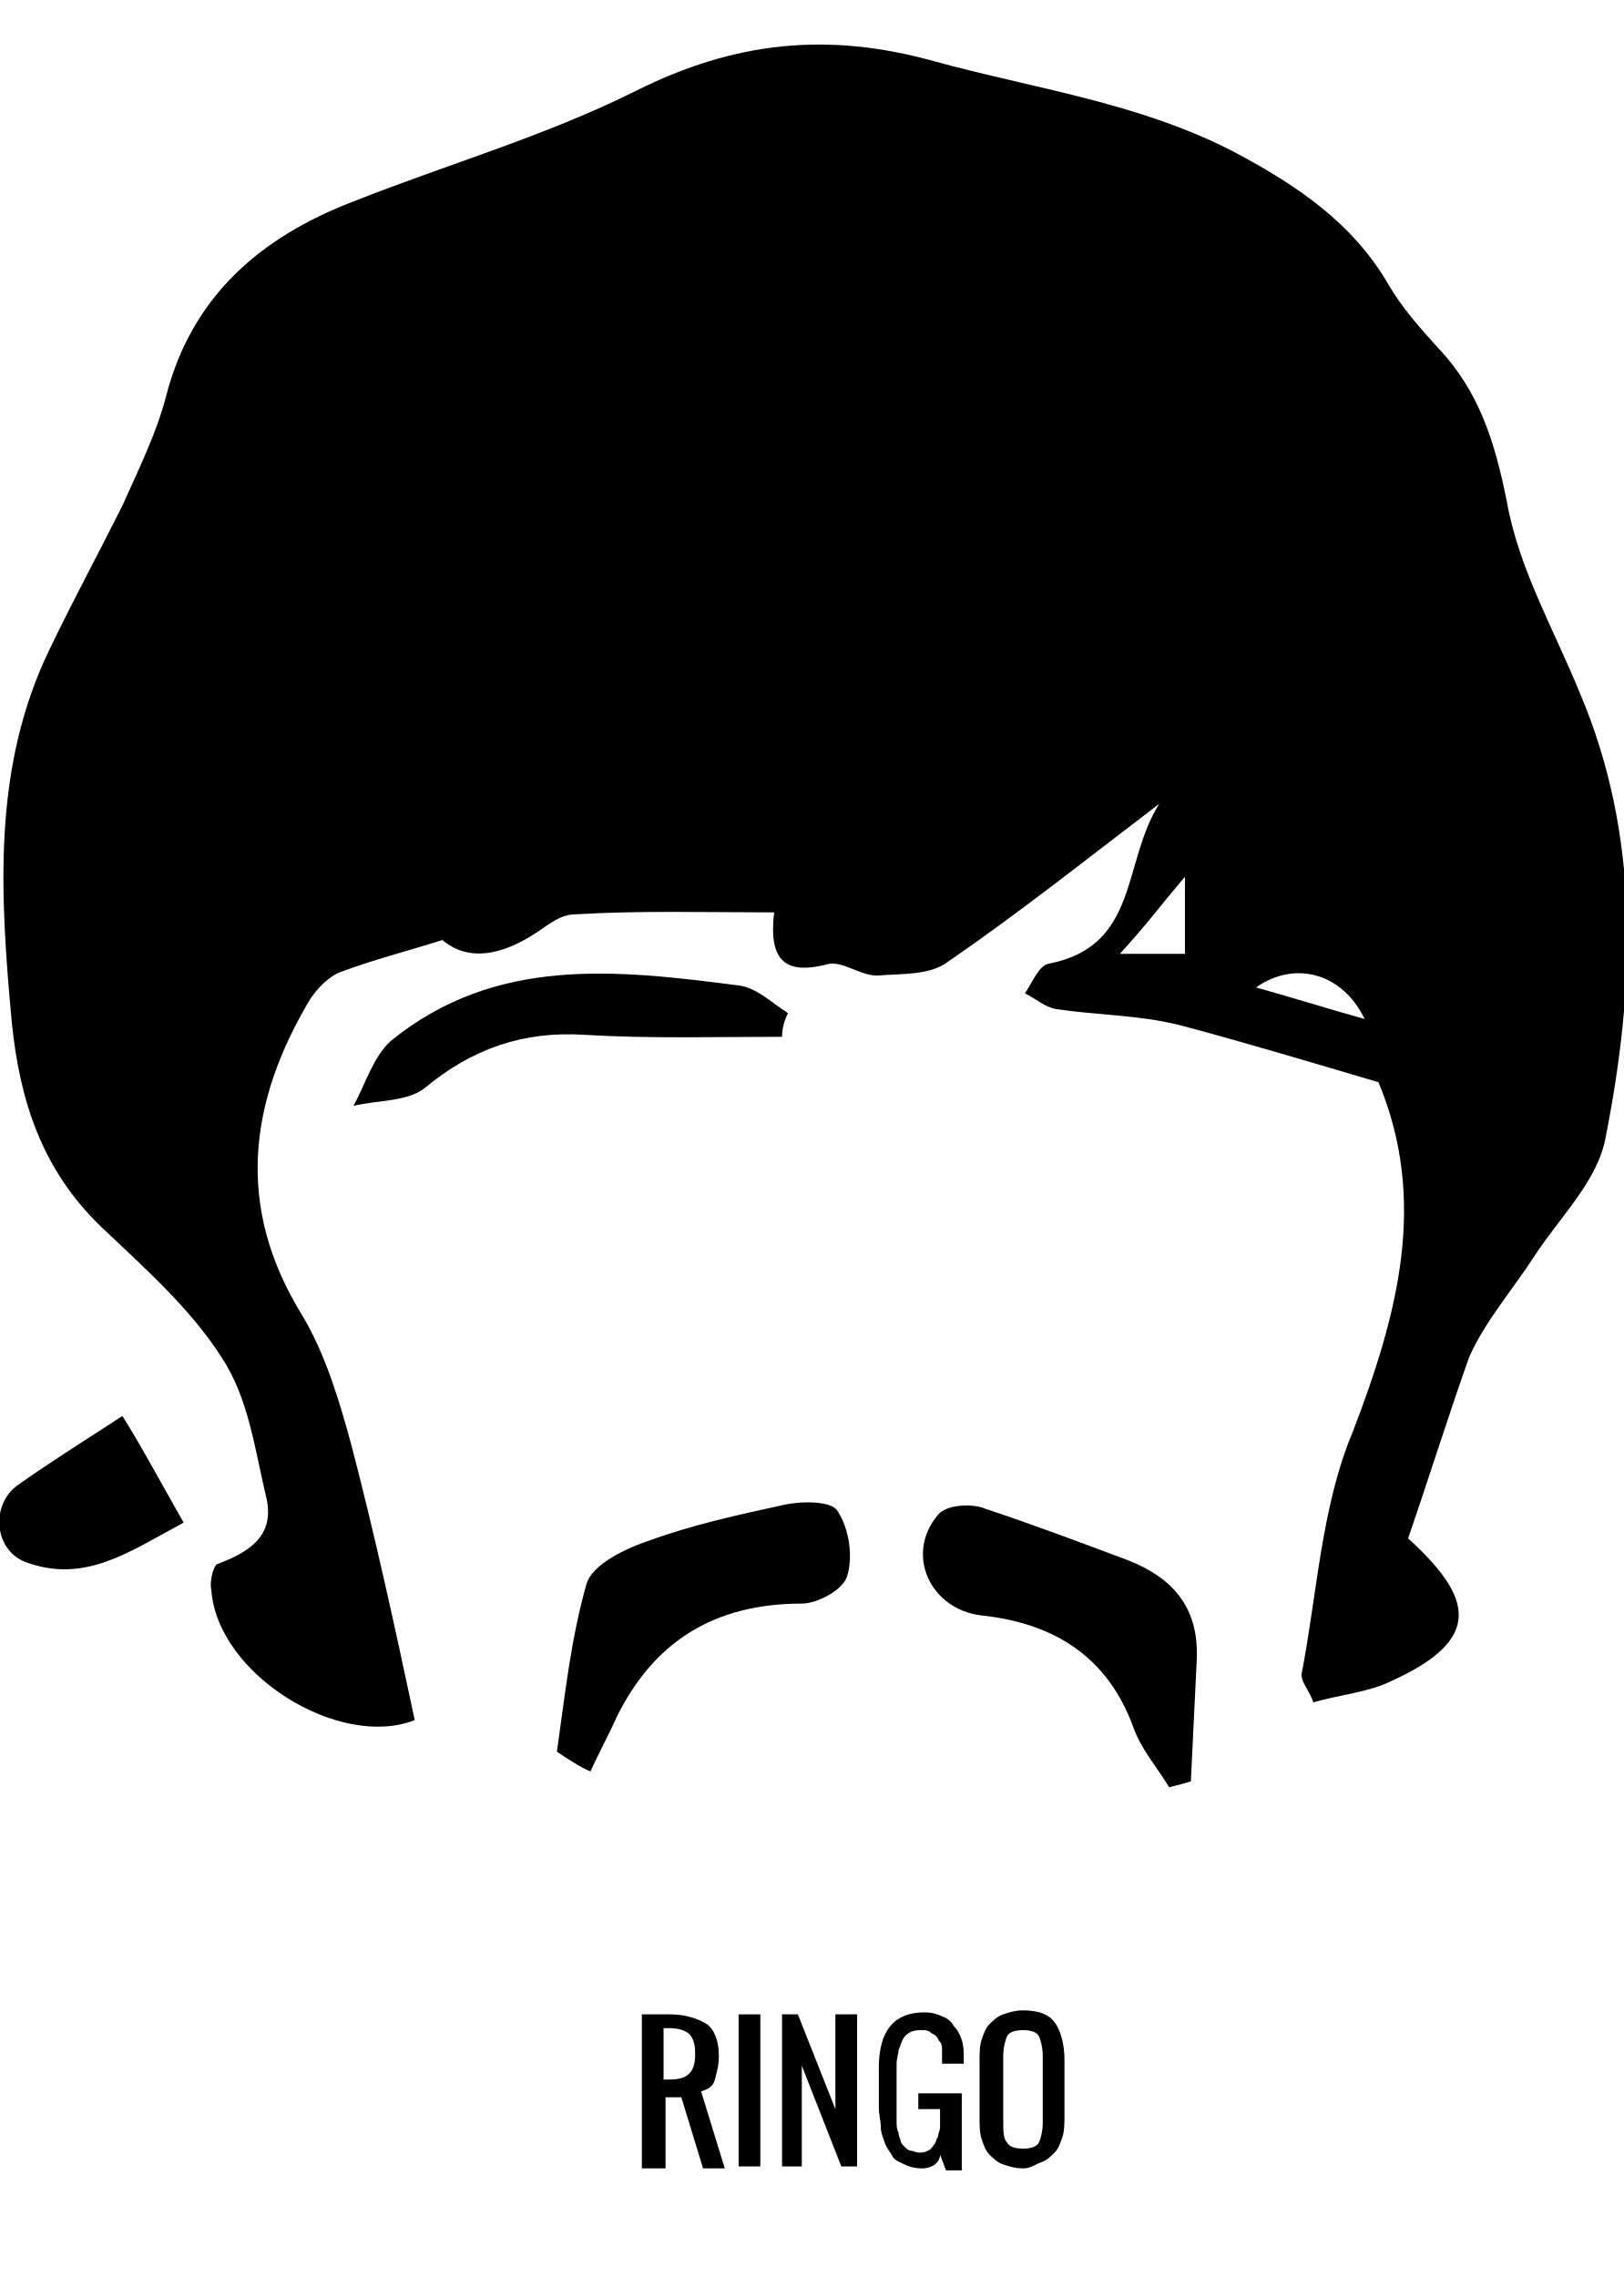
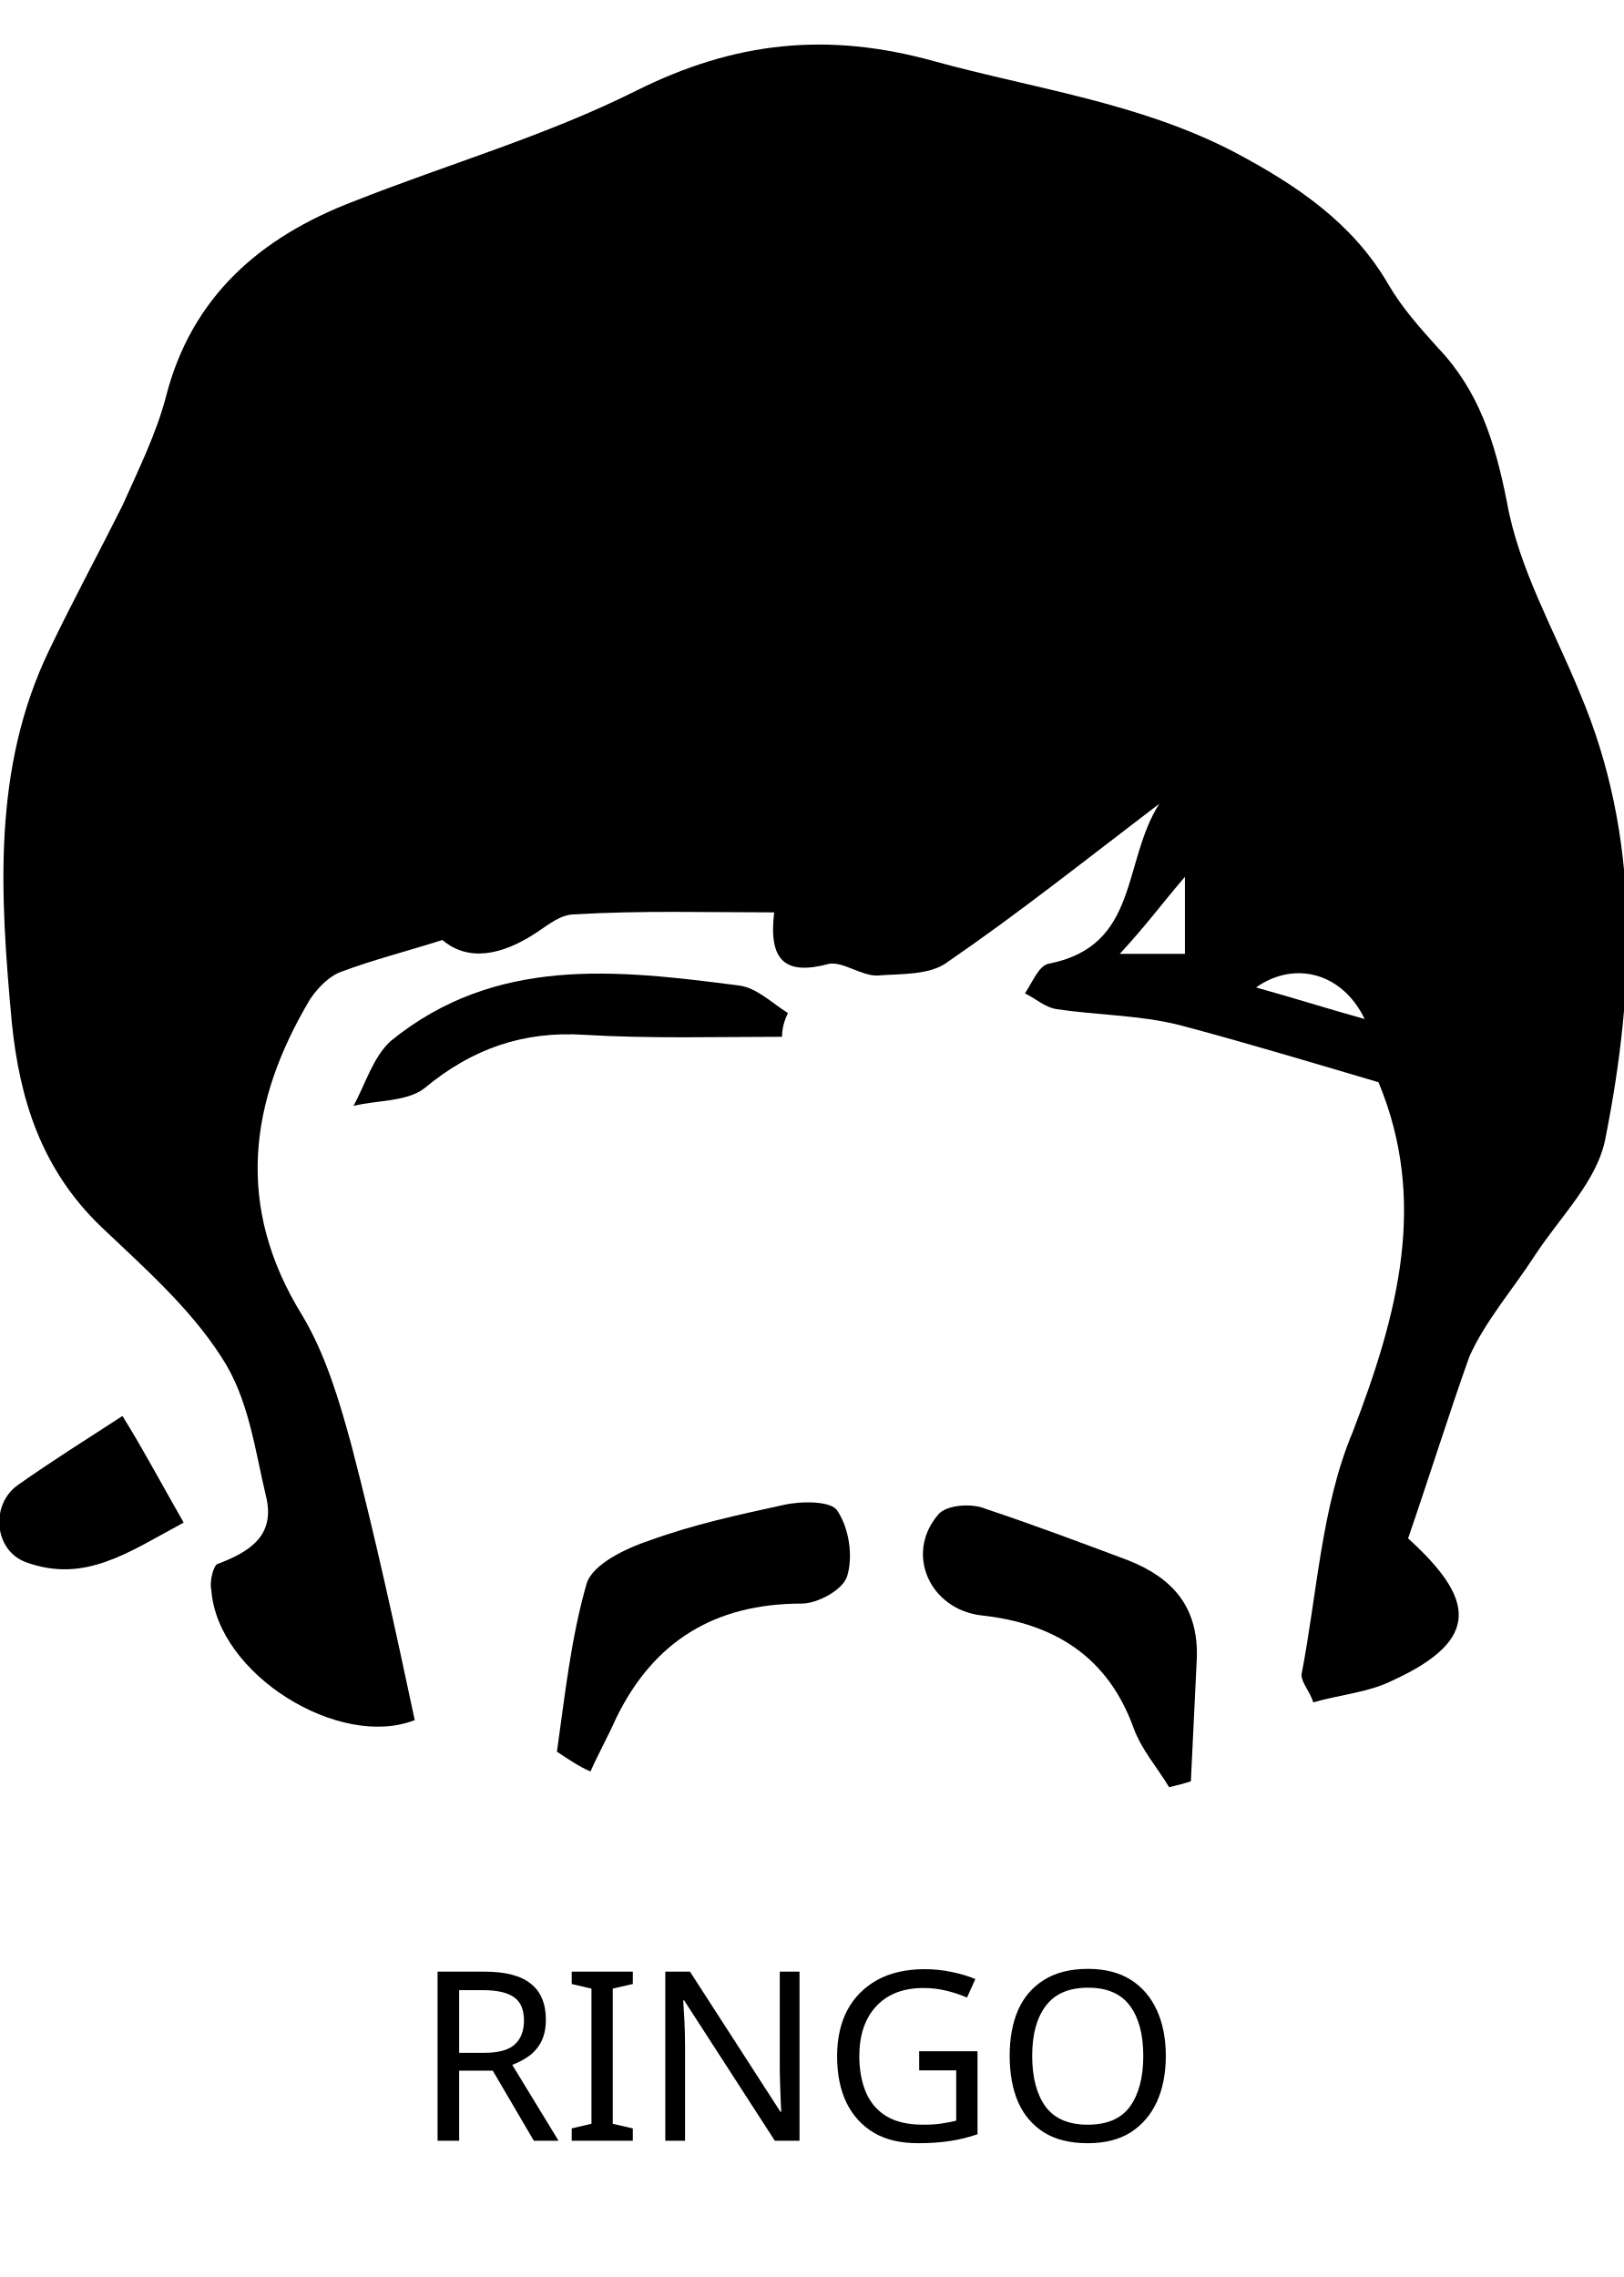
- <svg xmlns="http://www.w3.org/2000/svg" version="1.1" id="Layer_1" x="0px" y="0px" viewBox="0 0 82.2 115.3" style="enable-background:new 0 0 82.2 115.3;" xml:space="preserve">
+ <svg xmlns="http://www.w3.org/2000/svg" version="1.1" id="Layer_1" x="0px" y="0px" viewBox="-208 118.7 82.2 115.3" style="enable-background:new -208 118.7 82.2 115.3;" xml:space="preserve">
+   <style type="text/css">
+ 	.st0{fill:none;}
+ 	.st1{font-family:'Quicksand-Bold';}
+ 	.st2{font-size:12px;}
+ </style>
  <g id="ringo">
-     <path d="M71.3,77.9c3.3,3,3.8,5.1-0.8,7.2c-1.2,0.6-2.6,0.7-4,1.1c-0.2-0.6-0.6-1-0.6-1.4c0.8-4.1,1-8.5,2.6-12.3   c2.3-6,3.8-11.7,1.3-17.7c-3.4-1-6.7-2-10.1-2.9c-2-0.5-4.2-0.5-6.2-0.8c-0.6-0.1-1-0.5-1.6-0.8c0.4-0.6,0.7-1.4,1.2-1.5   c4.6-0.9,3.7-5.1,5.6-8.1c-3.8,2.9-7.2,5.6-10.7,8c-0.9,0.7-2.4,0.6-3.6,0.7c-0.8,0-1.7-0.7-2.4-0.6c-2.2,0.6-3.1-0.1-2.8-2.6   c-3.5,0-6.7-0.1-10.1,0.1c-0.7,0-1.3,0.5-1.9,0.9c-1.8,1.2-3.5,1.5-4.8,0.4c-1.9,0.6-3.5,1-5.1,1.6c-0.6,0.2-1.2,0.8-1.6,1.4   c-3.1,5.2-3.8,10.5-0.4,16c1.2,2,1.9,4.4,2.5,6.6c1.2,4.6,2.2,9.2,3.2,13.9c-3.8,1.5-10-2.3-10.3-6.6c-0.1-0.4,0.1-1.2,0.3-1.3   c1.6-0.6,2.9-1.4,2.5-3.3c-0.6-2.5-0.9-5.1-2.3-7.2c-1.6-2.5-4-4.6-6.1-6.6c-3-2.9-4.1-6.4-4.5-10.3c-0.6-6.5-1-12.9,1.9-18.9   c1.2-2.5,2.5-4.9,3.7-7.3c0.8-1.8,1.7-3.6,2.2-5.5c1.3-5.1,4.8-8.1,9.5-9.9c4.8-1.9,9.7-3.3,14.3-5.6c5-2.5,9.7-3,15.1-1.5   c5.1,1.4,10.4,2.1,15.2,4.6c3.2,1.7,6,3.6,7.8,6.7c0.7,1.2,1.6,2.2,2.5,3.2c2.1,2.2,2.9,4.8,3.5,7.8c0.6,3.4,2.4,6.5,3.7,9.7   c3.1,7.3,2.8,14.9,1.3,22.5c-0.4,2.2-2.3,4-3.6,6c-1.1,1.7-2.5,3.3-3.3,5.1C73.4,71.5,72.4,74.7,71.3,77.9z M60,44.4   c-1.2,1.4-2,2.5-3.3,3.9c1.4,0,2.3,0,3.3,0C60,47.1,60,46,60,44.4z M69.1,51.6c-1.1-2.3-3.5-3-5.5-1.6   C65.4,50.5,67.3,51.1,69.1,51.6z" />
-     <path d="M59.2,90.5c-0.6-1-1.4-1.9-1.8-3c-1.3-3.6-4-5.3-7.7-5.7c-2.6-0.3-3.9-3.1-2.2-5.1c0.4-0.5,1.7-0.6,2.4-0.3   c2.4,0.8,4.8,1.7,7.2,2.6c2.3,0.9,3.6,2.4,3.5,5c-0.1,2-0.2,4.1-0.3,6.2C60,90.3,59.6,90.4,59.2,90.5z" />
-     <path d="M28.2,88.7c0.4-2.8,0.7-5.7,1.5-8.5c0.3-1,2-1.8,3.2-2.2c2.2-0.8,4.5-1.3,6.8-1.8c0.9-0.2,2.4-0.2,2.7,0.3   c0.6,0.9,0.8,2.3,0.5,3.3c-0.2,0.7-1.5,1.4-2.3,1.4c-4.4,0-7.5,1.9-9.4,5.8c-0.4,0.9-0.9,1.8-1.3,2.7   C29.4,89.5,28.8,89.1,28.2,88.7z" />
-     <path d="M39.6,52.5c-3.3,0-6.7,0.1-10-0.1c-3.1-0.2-5.7,0.7-8.1,2.7c-0.9,0.7-2.4,0.6-3.6,0.9c0.6-1.1,1-2.5,1.9-3.3   c5.3-4.3,11.4-3.6,17.6-2.8c0.9,0.1,1.7,0.9,2.5,1.4C39.7,51.7,39.6,52.1,39.6,52.5z" />
-     <path d="M9.3,77.1c-2.8,1.5-5,3.1-8,2c-1.6-0.6-1.8-2.9-0.4-3.9C2.6,74,4.2,73,6.2,71.7C7.2,73.3,8.1,75,9.3,77.1z" />
+     <path d="M-136.7,196.6c3.3,3,3.8,5.1-0.8,7.2c-1.2,0.6-2.6,0.7-4,1.1c-0.2-0.6-0.6-1-0.6-1.4c0.8-4.1,1-8.5,2.6-12.3   c2.3-6,3.8-11.7,1.3-17.7c-3.4-1-6.7-2-10.1-2.9c-2-0.5-4.2-0.5-6.2-0.8c-0.6-0.1-1-0.5-1.6-0.8c0.4-0.6,0.7-1.4,1.2-1.5   c4.6-0.9,3.7-5.1,5.6-8.1c-3.8,2.9-7.2,5.6-10.7,8c-0.9,0.7-2.4,0.6-3.6,0.7c-0.8,0-1.7-0.7-2.4-0.6c-2.2,0.6-3.1-0.1-2.8-2.6   c-3.5,0-6.7-0.1-10.1,0.1c-0.7,0-1.3,0.5-1.9,0.9c-1.8,1.2-3.5,1.5-4.8,0.4c-1.9,0.6-3.5,1-5.1,1.6c-0.6,0.2-1.2,0.8-1.6,1.4   c-3.1,5.2-3.8,10.5-0.4,16c1.2,2,1.9,4.4,2.5,6.6c1.2,4.6,2.2,9.2,3.2,13.9c-3.8,1.5-10-2.3-10.3-6.6c-0.1-0.4,0.1-1.2,0.3-1.3   c1.6-0.6,2.9-1.4,2.5-3.3c-0.6-2.5-0.9-5.1-2.3-7.2c-1.6-2.5-4-4.6-6.1-6.6c-3-2.9-4.1-6.4-4.5-10.3c-0.6-6.5-1-12.9,1.9-18.9   c1.2-2.5,2.5-4.9,3.7-7.3c0.8-1.8,1.7-3.6,2.2-5.5c1.3-5.1,4.8-8.1,9.5-9.9c4.8-1.9,9.7-3.3,14.3-5.6c5-2.5,9.7-3,15.1-1.5   c5.1,1.4,10.4,2.1,15.2,4.6c3.2,1.7,6,3.6,7.8,6.7c0.7,1.2,1.6,2.2,2.5,3.2c2.1,2.2,2.9,4.8,3.5,7.8c0.6,3.4,2.4,6.5,3.7,9.7   c3.1,7.3,2.8,14.9,1.3,22.5c-0.4,2.2-2.3,4-3.6,6c-1.1,1.7-2.5,3.3-3.3,5.1C-134.6,190.2-135.6,193.4-136.7,196.6z M-148,163.1   c-1.2,1.4-2,2.5-3.3,3.9c1.4,0,2.3,0,3.3,0C-148,165.8-148,164.7-148,163.1z M-138.9,170.3c-1.1-2.3-3.5-3-5.5-1.6   C-142.6,169.2-140.7,169.8-138.9,170.3z" />
+     <path d="M-148.8,209.2c-0.6-1-1.4-1.9-1.8-3c-1.3-3.6-4-5.3-7.7-5.7c-2.6-0.3-3.9-3.1-2.2-5.1c0.4-0.5,1.7-0.6,2.4-0.3   c2.4,0.8,4.8,1.7,7.2,2.6c2.3,0.9,3.6,2.4,3.5,5c-0.1,2-0.2,4.1-0.3,6.2C-148,209-148.4,209.1-148.8,209.2z" />
+     <path d="M-179.8,207.4c0.4-2.8,0.7-5.7,1.5-8.5c0.3-1,2-1.8,3.2-2.2c2.2-0.8,4.5-1.3,6.8-1.8c0.9-0.2,2.4-0.2,2.7,0.3   c0.6,0.9,0.8,2.3,0.5,3.3c-0.2,0.7-1.5,1.4-2.3,1.4c-4.4,0-7.5,1.9-9.4,5.8c-0.4,0.9-0.9,1.8-1.3,2.7   C-178.6,208.2-179.2,207.8-179.8,207.4z" />
+     <path d="M-168.4,171.2c-3.3,0-6.7,0.1-10-0.1c-3.1-0.2-5.7,0.7-8.1,2.7c-0.9,0.7-2.4,0.6-3.6,0.9c0.6-1.1,1-2.5,1.9-3.3   c5.3-4.3,11.4-3.6,17.6-2.8c0.9,0.1,1.7,0.9,2.5,1.4C-168.3,170.4-168.4,170.8-168.4,171.2z" />
+     <path d="M-198.7,195.8c-2.8,1.5-5,3.1-8,2c-1.6-0.6-1.8-2.9-0.4-3.9c1.7-1.2,3.3-2.2,5.3-3.5C-200.8,192-199.9,193.7-198.7,195.8z" />
  </g>
-   <g>
-     <path d="M32.5,109.7V102h1.4c0.8,0,1.4,0.2,1.9,0.5c0.4,0.3,0.6,0.9,0.6,1.6c0,0.5-0.1,0.8-0.2,1.2s-0.4,0.5-0.7,0.6l1.2,3.9h-1.1   l-1.1-3.6h-0.8v3.6H32.5z M33.6,105.3h0.3c0.5,0,0.8-0.1,1-0.3c0.2-0.2,0.3-0.5,0.3-1s-0.1-0.8-0.3-1c-0.2-0.2-0.6-0.3-1-0.3h-0.3   V105.3z" />
-     <path d="M37.4,109.7V102h1.1v7.7H37.4z" />
-     <path d="M39.6,109.7V102h0.8l1.9,4.8V102h1.1v7.7h-0.8l-2-5.1v5.1H39.6z" />
-     <path d="M46.7,109.8c-0.4,0-0.7-0.1-0.9-0.2s-0.5-0.2-0.6-0.4s-0.3-0.4-0.4-0.7c-0.1-0.3-0.2-0.5-0.2-0.8c0-0.3-0.1-0.6-0.1-1v-2   c0-1.9,0.8-2.8,2.3-2.8c0.4,0,0.7,0.1,0.9,0.2c0.3,0.1,0.5,0.3,0.6,0.5c0.2,0.2,0.3,0.4,0.4,0.7c0.1,0.3,0.1,0.6,0.1,1   c0,0.1,0,0.1,0,0.2h-1.1v-0.2c0-0.2,0-0.3,0-0.5c0-0.1,0-0.3-0.1-0.4s-0.1-0.2-0.2-0.3c-0.1-0.1-0.2-0.1-0.3-0.2s-0.3-0.1-0.4-0.1   c-0.2,0-0.4,0-0.6,0.1c-0.2,0.1-0.3,0.2-0.4,0.4c-0.1,0.2-0.1,0.3-0.2,0.5c0,0.2-0.1,0.4-0.1,0.7v2.5c0,0.2,0,0.4,0,0.5   c0,0.1,0,0.3,0.1,0.5c0,0.2,0.1,0.3,0.1,0.4s0.1,0.2,0.2,0.3c0.1,0.1,0.2,0.2,0.3,0.2s0.3,0.1,0.4,0.1c0.2,0,0.3,0,0.5-0.1   s0.2-0.2,0.3-0.3c0.1-0.1,0.1-0.3,0.2-0.4c0-0.2,0.1-0.3,0.1-0.5s0-0.4,0-0.6v-0.3h-1.1v-0.8h2.2v3.9h-0.8l-0.3-0.8   C47.6,109.5,47.2,109.8,46.7,109.8z" />
-     <path d="M51.8,109.8c-0.4,0-0.7-0.1-1-0.2c-0.3-0.1-0.5-0.3-0.7-0.5s-0.3-0.5-0.4-0.8c-0.1-0.3-0.1-0.7-0.1-1.1v-2.8   c0-0.4,0-0.8,0.1-1.1c0.1-0.3,0.2-0.6,0.4-0.8c0.2-0.2,0.4-0.4,0.7-0.5s0.6-0.2,1-0.2c0.8,0,1.3,0.2,1.6,0.6s0.5,1.1,0.5,1.9v2.8   c0,0.4,0,0.8-0.1,1.1s-0.2,0.6-0.4,0.8c-0.2,0.2-0.4,0.4-0.7,0.5S52.2,109.8,51.8,109.8z M51,108.5c0.1,0.2,0.4,0.3,0.8,0.3   s0.7-0.1,0.8-0.3s0.2-0.6,0.2-1v-3.4c0-0.4-0.1-0.8-0.2-1c-0.1-0.2-0.4-0.3-0.8-0.3s-0.7,0.1-0.8,0.3c-0.1,0.2-0.2,0.6-0.2,1v3.4   C50.8,107.9,50.8,108.3,51,108.5z" />
-   </g>
+   <rect x="-187" y="218.7" class="st0" width="41.6" height="11.3" />
+   <text transform="matrix(1 0 0 1 -187 227.1004)" class="st1 st2">RINGO</text>
</svg>
